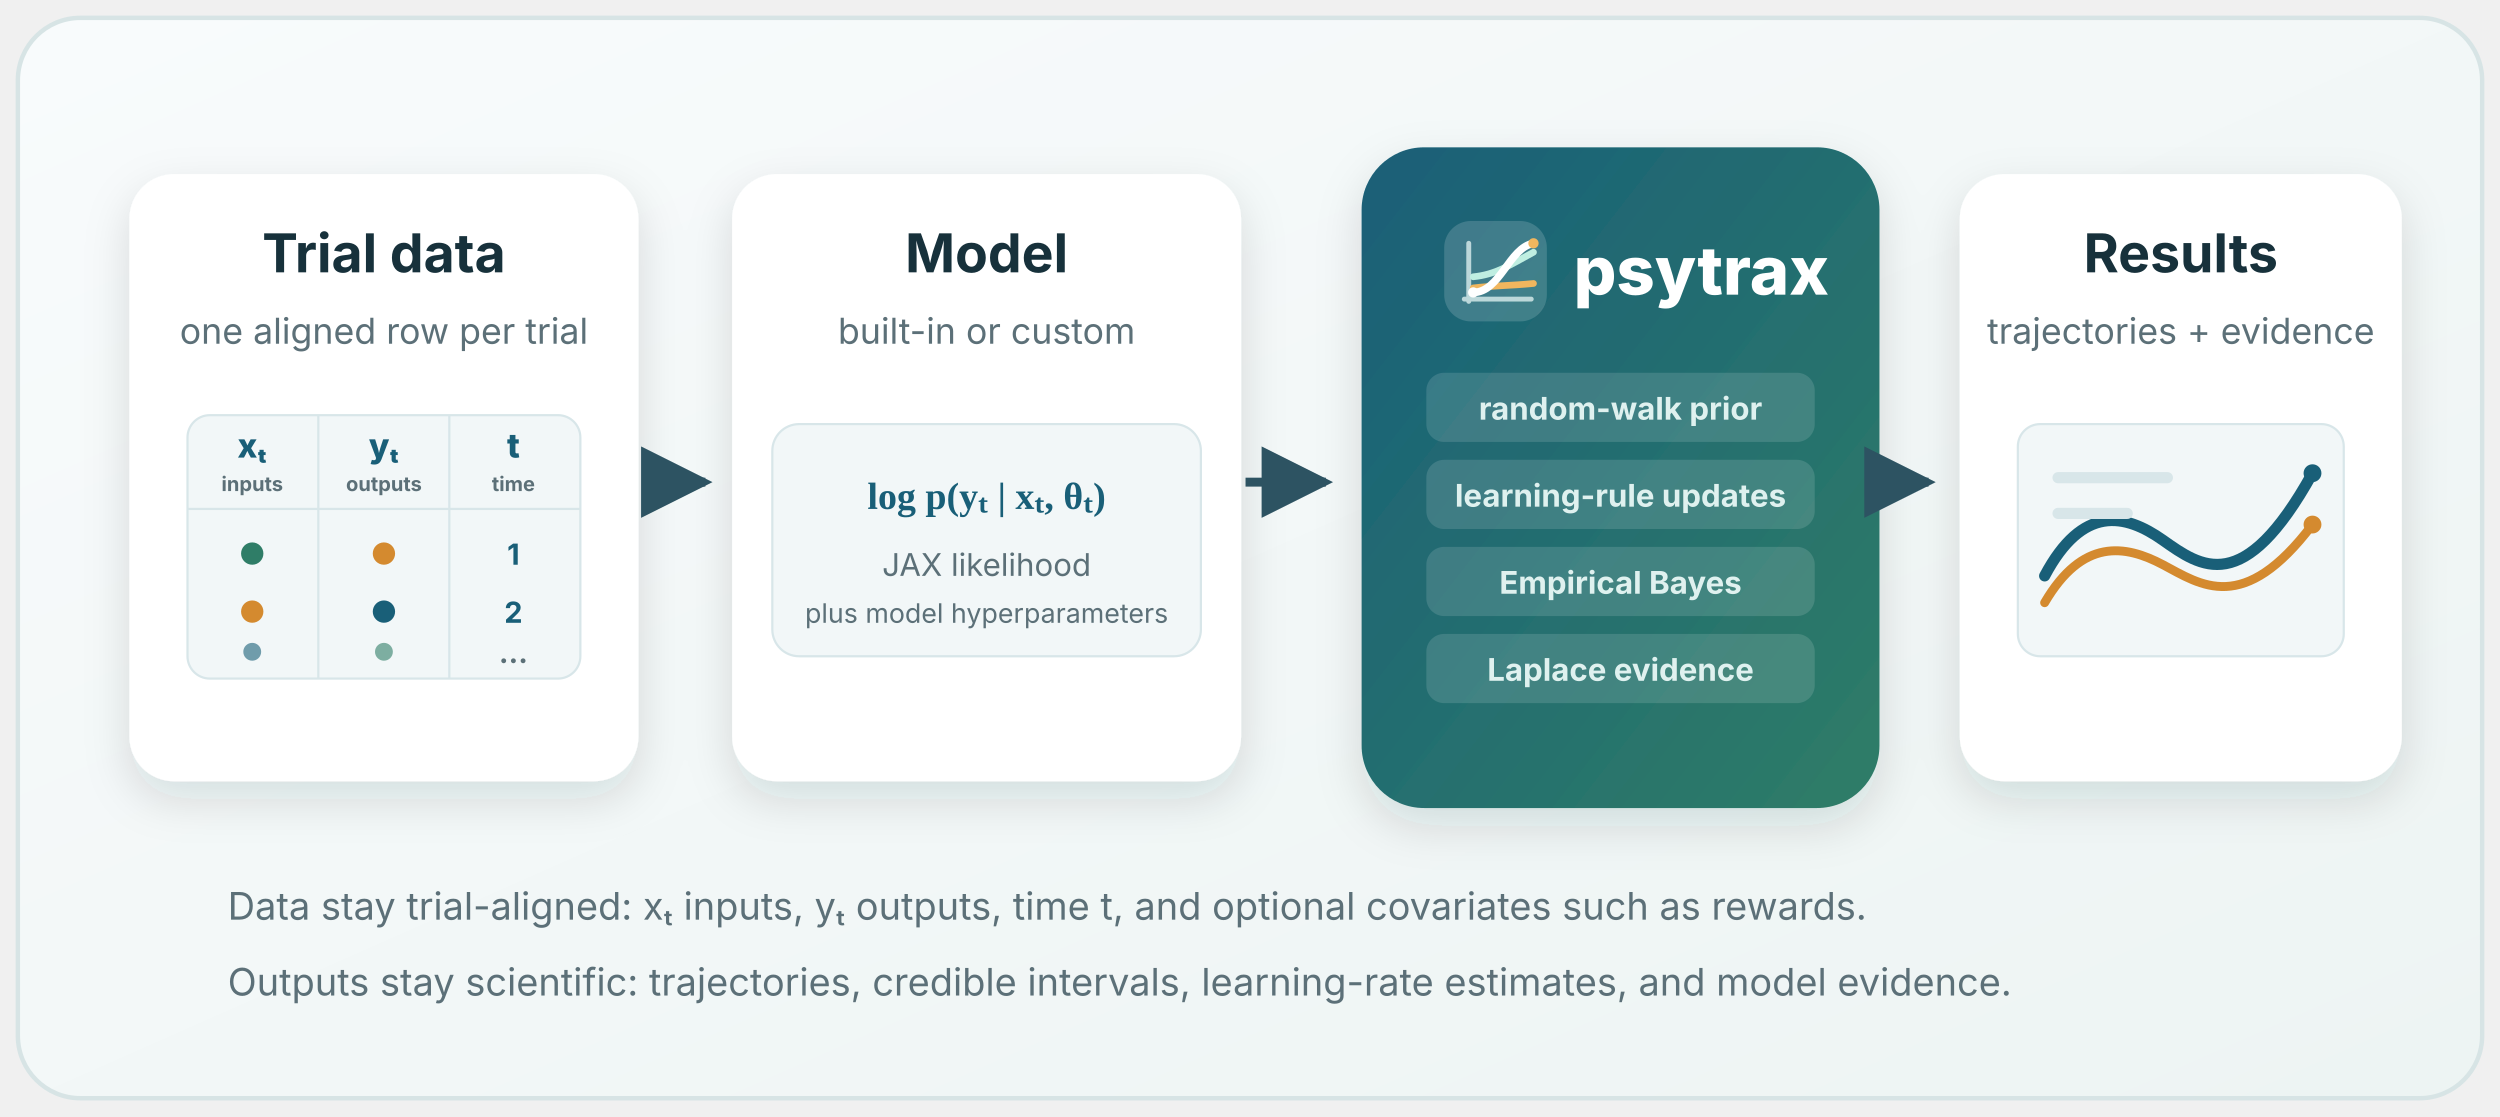
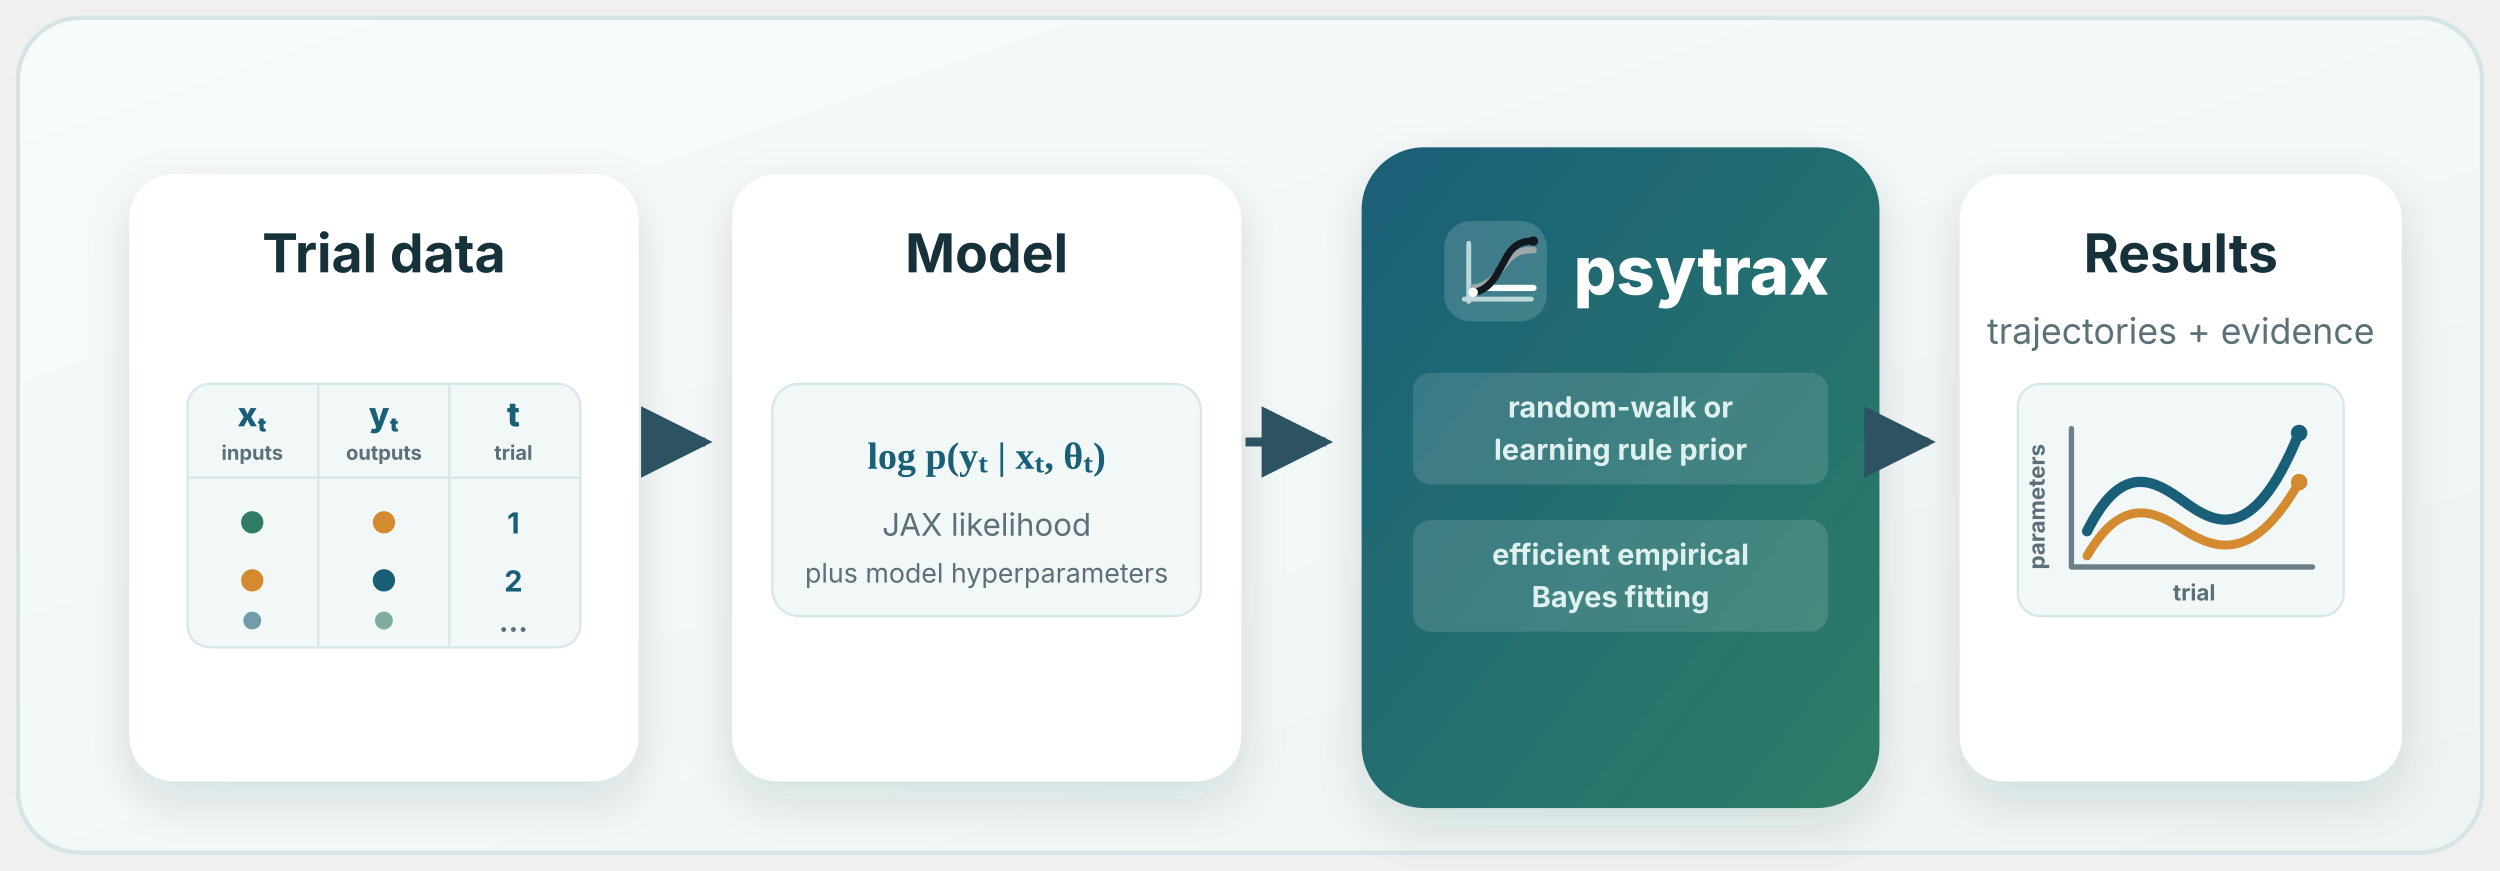
- <svg xmlns="http://www.w3.org/2000/svg" viewBox="0 0 1120 500" role="img" aria-labelledby="title desc">
+ <svg xmlns="http://www.w3.org/2000/svg" viewBox="0 0 1120 390" role="img" aria-labelledby="title desc">
  <defs>
    <linearGradient id="background" x1="0" y1="0" x2="1" y2="1">
      <stop offset="0" stop-color="#f8fbfc" />
      <stop offset="1" stop-color="#edf4f3" />
    </linearGradient>
    <linearGradient id="core" x1="0" y1="0" x2="1" y2="1">
      <stop offset="0" stop-color="#195f78" />
      <stop offset="1" stop-color="#2f7d67" />
    </linearGradient>
    <filter id="shadow" x="-8%" y="-8%" width="116%" height="124%">
      <feDropShadow dx="0" dy="8" stdDeviation="10" flood-color="#17313b" flood-opacity="0.13" />
    </filter>
    <marker id="arrow" viewBox="0 0 10 10" refX="9" refY="5" markerWidth="8" markerHeight="8" orient="auto-start-reverse">
      <path d="M0 0 L10 5 L0 10 Z" fill="#2d5362" />
    </marker>
  </defs>
-   <rect x="8" y="8" width="1104" height="484" rx="28" fill="url(#background)" stroke="#d7e4e5" stroke-width="2" />
+   <rect x="8" y="8" width="1104" height="374" rx="28" fill="url(#background)" stroke="#d7e4e5" stroke-width="2" />
  <g filter="url(#shadow)">
    <rect x="58" y="78" width="228" height="272" rx="20" fill="#ffffff" />
    <rect x="328" y="78" width="228" height="272" rx="20" fill="#ffffff" />
    <rect x="610" y="66" width="232" height="296" rx="28" fill="url(#core)" />
    <rect x="878" y="78" width="198" height="272" rx="20" fill="#ffffff" />
  </g>
  <text x="172" y="122" text-anchor="middle" fill="#17313b" font-family="Inter, Arial, sans-serif" font-size="24" font-weight="700">Trial data</text>
-   <text x="172" y="154" text-anchor="middle" fill="#5c7078" font-family="Inter, Arial, sans-serif" font-size="16">one aligned row per trial</text>
-   <g transform="translate(84 186)">
+   <g transform="translate(84 172)">
    <rect x="0" y="0" width="176" height="118" rx="10" fill="#f2f7f8" stroke="#d8e6e9" />
    <line x1="0" y1="42" x2="176" y2="42" stroke="#d8e6e9" />
    <line x1="58.6" y1="0" x2="58.6" y2="118" stroke="#d8e6e9" />
    <line x1="117.3" y1="0" x2="117.3" y2="118" stroke="#d8e6e9" />
    <text x="29" y="19" text-anchor="middle" fill="#195f78" font-family="Inter, Arial, sans-serif" font-size="15" font-weight="800">xₜ</text>
    <text x="88" y="19" text-anchor="middle" fill="#195f78" font-family="Inter, Arial, sans-serif" font-size="15" font-weight="800">yₜ</text>
    <text x="146" y="19" text-anchor="middle" fill="#195f78" font-family="Inter, Arial, sans-serif" font-size="15" font-weight="800">t</text>
    <text x="29" y="34" text-anchor="middle" fill="#5c7078" font-family="Inter, Arial, sans-serif" font-size="9" font-weight="700">inputs</text>
    <text x="88" y="34" text-anchor="middle" fill="#5c7078" font-family="Inter, Arial, sans-serif" font-size="9" font-weight="700">outputs</text>
-     <text x="146" y="34" text-anchor="middle" fill="#5c7078" font-family="Inter, Arial, sans-serif" font-size="9" font-weight="700">time</text>
+     <text x="146" y="34" text-anchor="middle" fill="#5c7078" font-family="Inter, Arial, sans-serif" font-size="9" font-weight="700">trial</text>
    <circle cx="29" cy="62" r="5" fill="#2f7d67" />
    <circle cx="88" cy="62" r="5" fill="#d48a2f" />
    <text x="146" y="67" text-anchor="middle" fill="#195f78" font-family="Inter, Arial, sans-serif" font-size="13" font-weight="700">1</text>
    <circle cx="29" cy="88" r="5" fill="#d48a2f" />
    <circle cx="88" cy="88" r="5" fill="#195f78" />
    <text x="146" y="93" text-anchor="middle" fill="#195f78" font-family="Inter, Arial, sans-serif" font-size="13" font-weight="700">2</text>
    <circle cx="29" cy="106" r="4" fill="#195f78" opacity="0.6" />
    <circle cx="88" cy="106" r="4" fill="#2f7d67" opacity="0.6" />
    <text x="146" y="111" text-anchor="middle" fill="#5c7078" font-family="Inter, Arial, sans-serif" font-size="13" font-weight="700">...</text>
  </g>
  <text x="442" y="122" text-anchor="middle" fill="#17313b" font-family="Inter, Arial, sans-serif" font-size="24" font-weight="700">Model</text>
-   <text x="442" y="154" text-anchor="middle" fill="#5c7078" font-family="Inter, Arial, sans-serif" font-size="16">built-in or custom</text>
-   <g transform="translate(346 190)">
+   <g transform="translate(346 172)">
    <rect x="0" y="0" width="192" height="104" rx="12" fill="#f2f7f8" stroke="#d8e6e9" />
    <text x="96" y="38" text-anchor="middle" fill="#195f78" font-family="Georgia, 'Times New Roman', serif" font-size="17" font-weight="700">log p(yₜ | xₜ, θₜ)</text>
    <text x="96" y="68" text-anchor="middle" fill="#5c7078" font-family="Inter, Arial, sans-serif" font-size="14">JAX likelihood</text>
    <text x="96" y="89" text-anchor="middle" fill="#5c7078" font-family="Inter, Arial, sans-serif" font-size="12">plus model hyperparameters</text>
  </g>
  <g transform="translate(647 99)">
    <rect x="0" y="0" width="46" height="45" rx="12" fill="#ffffff" opacity="0.16" />
    <path d="M9 35 H39 M11 36 V10" fill="none" stroke="#dff1ef" stroke-width="2.2" stroke-linecap="round" opacity="0.78" />
-     <path d="M13 30 C21 29 30 29 40 28" fill="none" stroke="#f1b65e" stroke-width="3" stroke-linecap="round" />
-     <path d="M13 25 C23 24 29 20 40 14" fill="none" stroke="#bfeee1" stroke-width="3" stroke-linecap="round" />
-     <path d="M13 32 C25 32 29 12 40 10" fill="none" stroke="#ffffff" stroke-width="3.4" stroke-linecap="round" />
-     <circle cx="13" cy="32" r="2.3" fill="#ffffff" />
-     <circle cx="40" cy="10" r="2.3" fill="#f1b65e" />
+     <path d="M13 30 C22 30 31 30 40 30" fill="none" stroke="#ffffff" stroke-width="2.8" stroke-linecap="round" />
+     <path d="M13 30 C21 29 24 23 29 17 C33 13 37 13 40 13" fill="none" stroke="#9ea6aa" stroke-width="3" stroke-linecap="round" />
+     <path d="M13 32 C21 31 24 23 28 16 C32 9 37 9 40 9" fill="none" stroke="#111820" stroke-width="3.2" stroke-linecap="round" />
+     <circle cx="13" cy="32" r="2.1" fill="#ffffff" />
+     <circle cx="40" cy="9" r="2.1" fill="#111820" />
    <text x="58" y="33" fill="#ffffff" font-family="Inter, Arial, sans-serif" font-size="30" font-weight="800" letter-spacing="0">psytrax</text>
  </g>
  <g transform="translate(639 167)">
-     <rect x="0" y="0" width="174" height="31" rx="8" fill="#ffffff" opacity="0.13" />
-     <rect x="0" y="39" width="174" height="31" rx="8" fill="#ffffff" opacity="0.13" />
-     <rect x="0" y="78" width="174" height="31" rx="8" fill="#ffffff" opacity="0.13" />
-     <rect x="0" y="117" width="174" height="31" rx="8" fill="#ffffff" opacity="0.13" />
-     <text x="87" y="21" text-anchor="middle" fill="#dff1ef" font-family="Inter, Arial, sans-serif" font-size="14" font-weight="700">random-walk prior</text>
-     <text x="87" y="60" text-anchor="middle" fill="#dff1ef" font-family="Inter, Arial, sans-serif" font-size="14" font-weight="700">learning-rule updates</text>
-     <text x="87" y="99" text-anchor="middle" fill="#dff1ef" font-family="Inter, Arial, sans-serif" font-size="14" font-weight="700">Empirical Bayes</text>
-     <text x="87" y="138" text-anchor="middle" fill="#dff1ef" font-family="Inter, Arial, sans-serif" font-size="14" font-weight="700">Laplace evidence</text>
+     <rect x="-6" y="0" width="186" height="50" rx="8" fill="#ffffff" opacity="0.13" />
+     <rect x="-6" y="66" width="186" height="50" rx="8" fill="#ffffff" opacity="0.13" />
+     <text x="87" y="20" text-anchor="middle" fill="#dff1ef" font-family="Inter, Arial, sans-serif" font-size="13" font-weight="700">random-walk or</text>
+     <text x="87" y="39" text-anchor="middle" fill="#dff1ef" font-family="Inter, Arial, sans-serif" font-size="13" font-weight="700">learning rule prior</text>
+     <text x="87" y="86" text-anchor="middle" fill="#dff1ef" font-family="Inter, Arial, sans-serif" font-size="13" font-weight="700">efficient empirical</text>
+     <text x="87" y="105" text-anchor="middle" fill="#dff1ef" font-family="Inter, Arial, sans-serif" font-size="13" font-weight="700">Bayes fitting</text>
  </g>
  <text x="977" y="122" text-anchor="middle" fill="#17313b" font-family="Inter, Arial, sans-serif" font-size="24" font-weight="700">Results</text>
  <text x="977" y="154" text-anchor="middle" fill="#5c7078" font-family="Inter, Arial, sans-serif" font-size="16">trajectories + evidence</text>
-   <g transform="translate(904 190)">
+   <g transform="translate(904 172)">
    <rect x="0" y="0" width="146" height="104" rx="10" fill="#f2f7f8" stroke="#d8e6e9" />
-     <path d="M12 68 C29 36 48 40 65 52 S101 78 132 22" fill="none" stroke="#195f78" stroke-width="5" stroke-linecap="round" />
-     <path d="M12 80 C29 51 48 54 65 63 S101 86 132 45" fill="none" stroke="#d48a2f" stroke-width="4" stroke-linecap="round" />
-     <path d="M18 24 H67" stroke="#d8e6e9" stroke-width="5" stroke-linecap="round" />
-     <path d="M18 40 H49" stroke="#d8e6e9" stroke-width="5" stroke-linecap="round" />
-     <circle cx="132" cy="22" r="4" fill="#195f78" />
-     <circle cx="132" cy="45" r="4" fill="#d48a2f" />
+     <path d="M24 82 V20 M24 82 H132" fill="none" stroke="#6c7f87" stroke-width="2.4" stroke-linecap="round" />
+     <text x="79" y="97" text-anchor="middle" fill="#5c7078" font-family="Inter, Arial, sans-serif" font-size="10" font-weight="700">trial</text>
+     <text transform="translate(12 55) rotate(-90)" text-anchor="middle" fill="#5c7078" font-family="Inter, Arial, sans-serif" font-size="10" font-weight="700">parameters</text>
+     <path d="M31 66 C45 38 58 41 72 51 S104 76 126 22" fill="none" stroke="#195f78" stroke-width="4.6" stroke-linecap="round" />
+     <path d="M31 77 C45 53 58 55 72 64 S104 83 126 44" fill="none" stroke="#d48a2f" stroke-width="4" stroke-linecap="round" />
+     <circle cx="126" cy="22" r="3.7" fill="#195f78" />
+     <circle cx="126" cy="44" r="3.7" fill="#d48a2f" />
  </g>
-   <line x1="288" y1="216" x2="316" y2="216" stroke="#2d5362" stroke-width="4" marker-end="url(#arrow)" />
-   <line x1="558" y1="216" x2="594" y2="216" stroke="#2d5362" stroke-width="4" marker-end="url(#arrow)" />
-   <line x1="844" y1="216" x2="864" y2="216" stroke="#2d5362" stroke-width="4" marker-end="url(#arrow)" />
-   <g transform="translate(102 412)">
-     <text x="0" y="0" fill="#5c7078" font-family="Inter, Arial, sans-serif" font-size="17">Data stay trial-aligned: xₜ inputs, yₜ outputs, time t, and optional covariates such as rewards.</text>
-     <text x="0" y="34" fill="#5c7078" font-family="Inter, Arial, sans-serif" font-size="17">Outputs stay scientific: trajectories, credible intervals, learning-rate estimates, and model evidence.</text>
-   </g>
+   <line x1="288" y1="198" x2="316" y2="198" stroke="#2d5362" stroke-width="4" marker-end="url(#arrow)" />
+   <line x1="558" y1="198" x2="594" y2="198" stroke="#2d5362" stroke-width="4" marker-end="url(#arrow)" />
+   <line x1="844" y1="198" x2="864" y2="198" stroke="#2d5362" stroke-width="4" marker-end="url(#arrow)" />
</svg>
